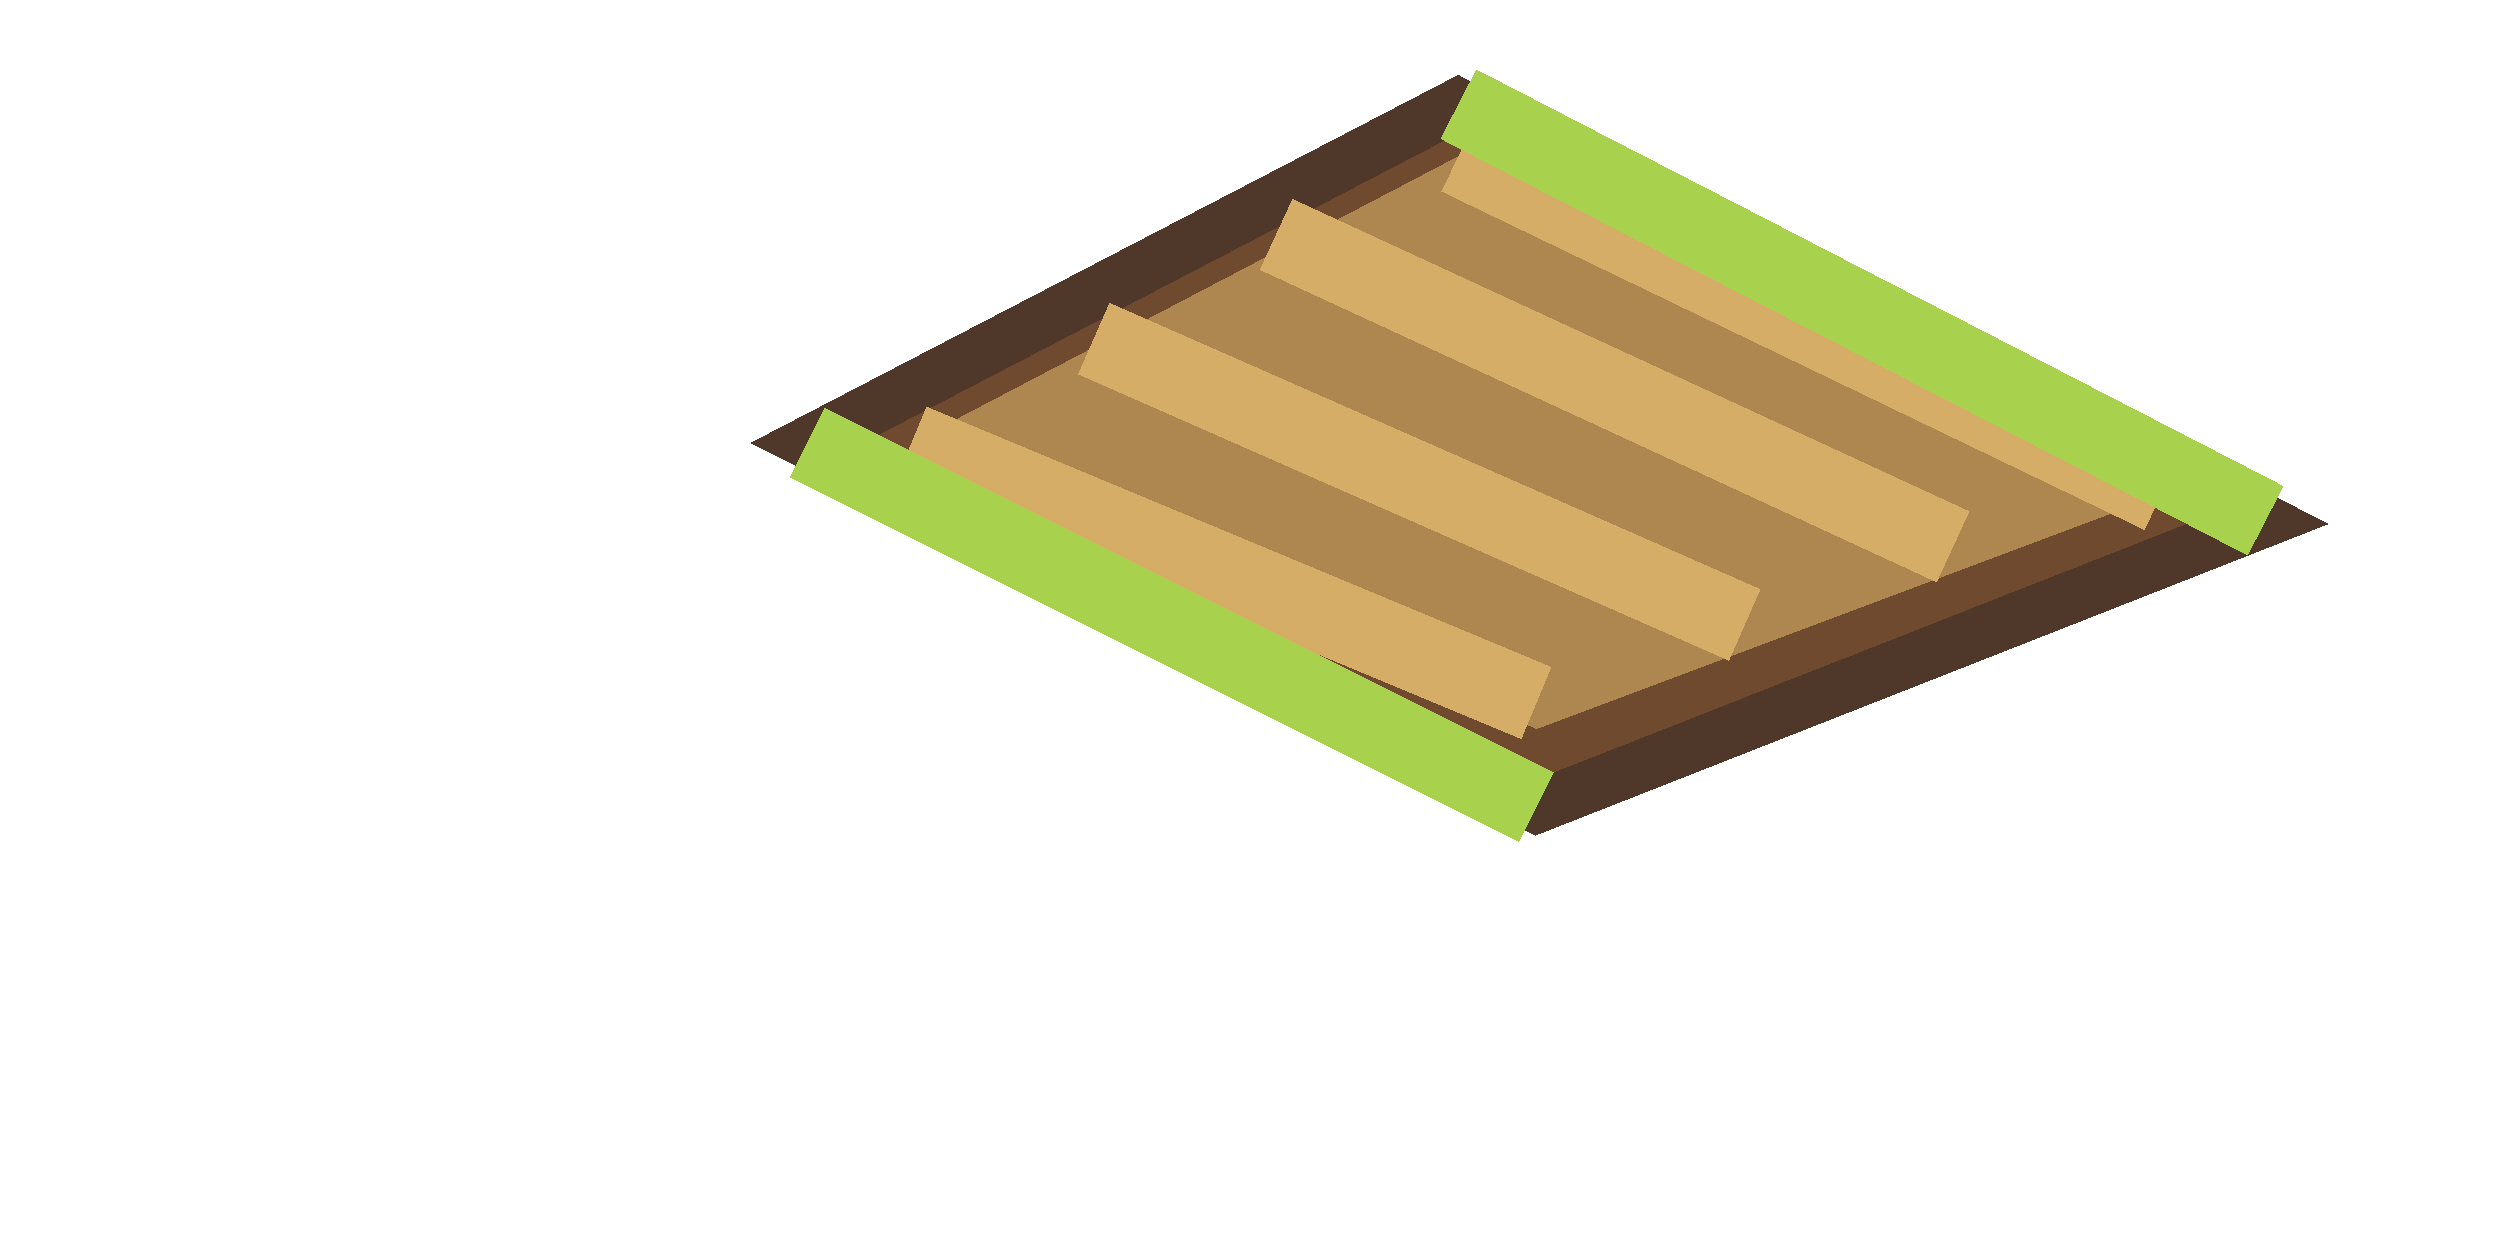
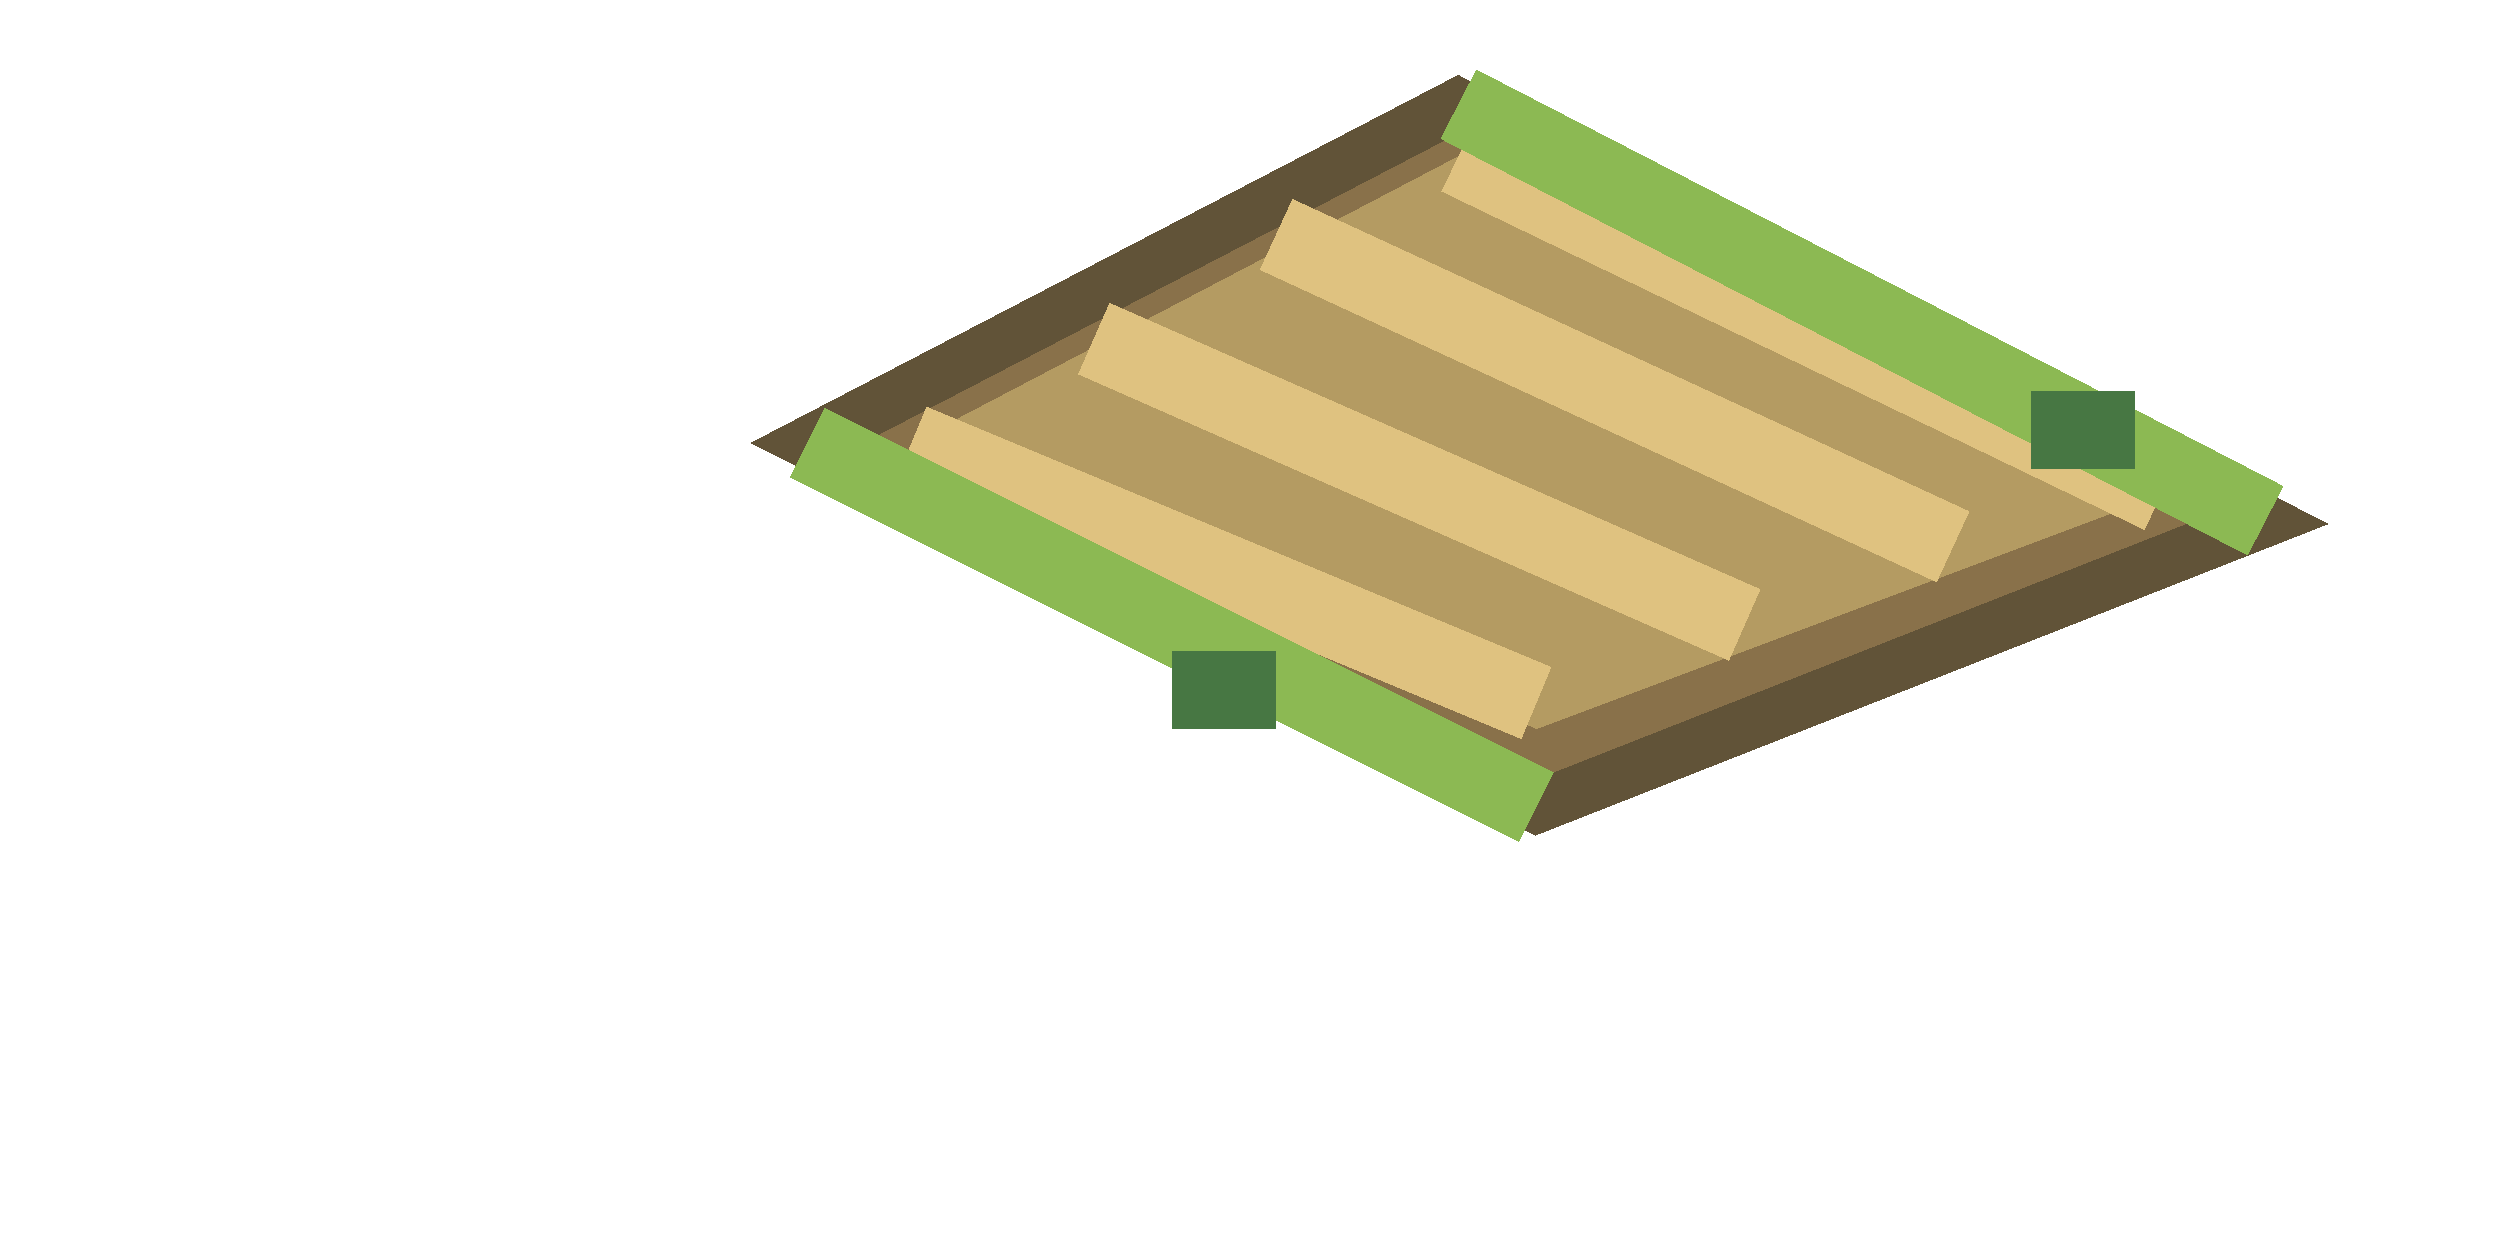
<svg xmlns="http://www.w3.org/2000/svg" width="96" height="48" viewBox="0 0 96 48" shape-rendering="crispEdges">
  <g transform="translate(96 0) scale(-1 1)">
-     <polygon points="9,20 40,4 65,17 37,31" fill="#6f4a2e" stroke="#4f3829" stroke-width="2" />
-     <polygon points="13,19 40,6 61,17 37,28" fill="#ae8650" />
-     <path d="M13 19L40 6 M21 21L47 9 M29 24L54 13 M37 27L61 17" fill="none" stroke="#d5ad67" stroke-width="3" />
-     <path d="M9 20L40 4 M37 31L65 17" fill="none" stroke="#a8d14e" stroke-width="3" />
+     <polygon points="9,20 40,4 65,17 37,31" fill="#89714a" stroke="#615338" stroke-width="2" />
+     <polygon points="13,19 40,6 61,17 37,28" fill="#b49b62" />
+     <path d="M13 19L40 6 M21 21L47 9 M29 24L54 13 M37 27L61 17" fill="none" stroke="#dfc280" stroke-width="3" />
+     <path d="M9 20L40 4 M37 31L65 17" fill="none" stroke="#8cb953" stroke-width="3" />
+     <path d="M14 15h4v3h-4z M47 25h4v3h-4z" fill="#477743" />
  </g>
</svg>
